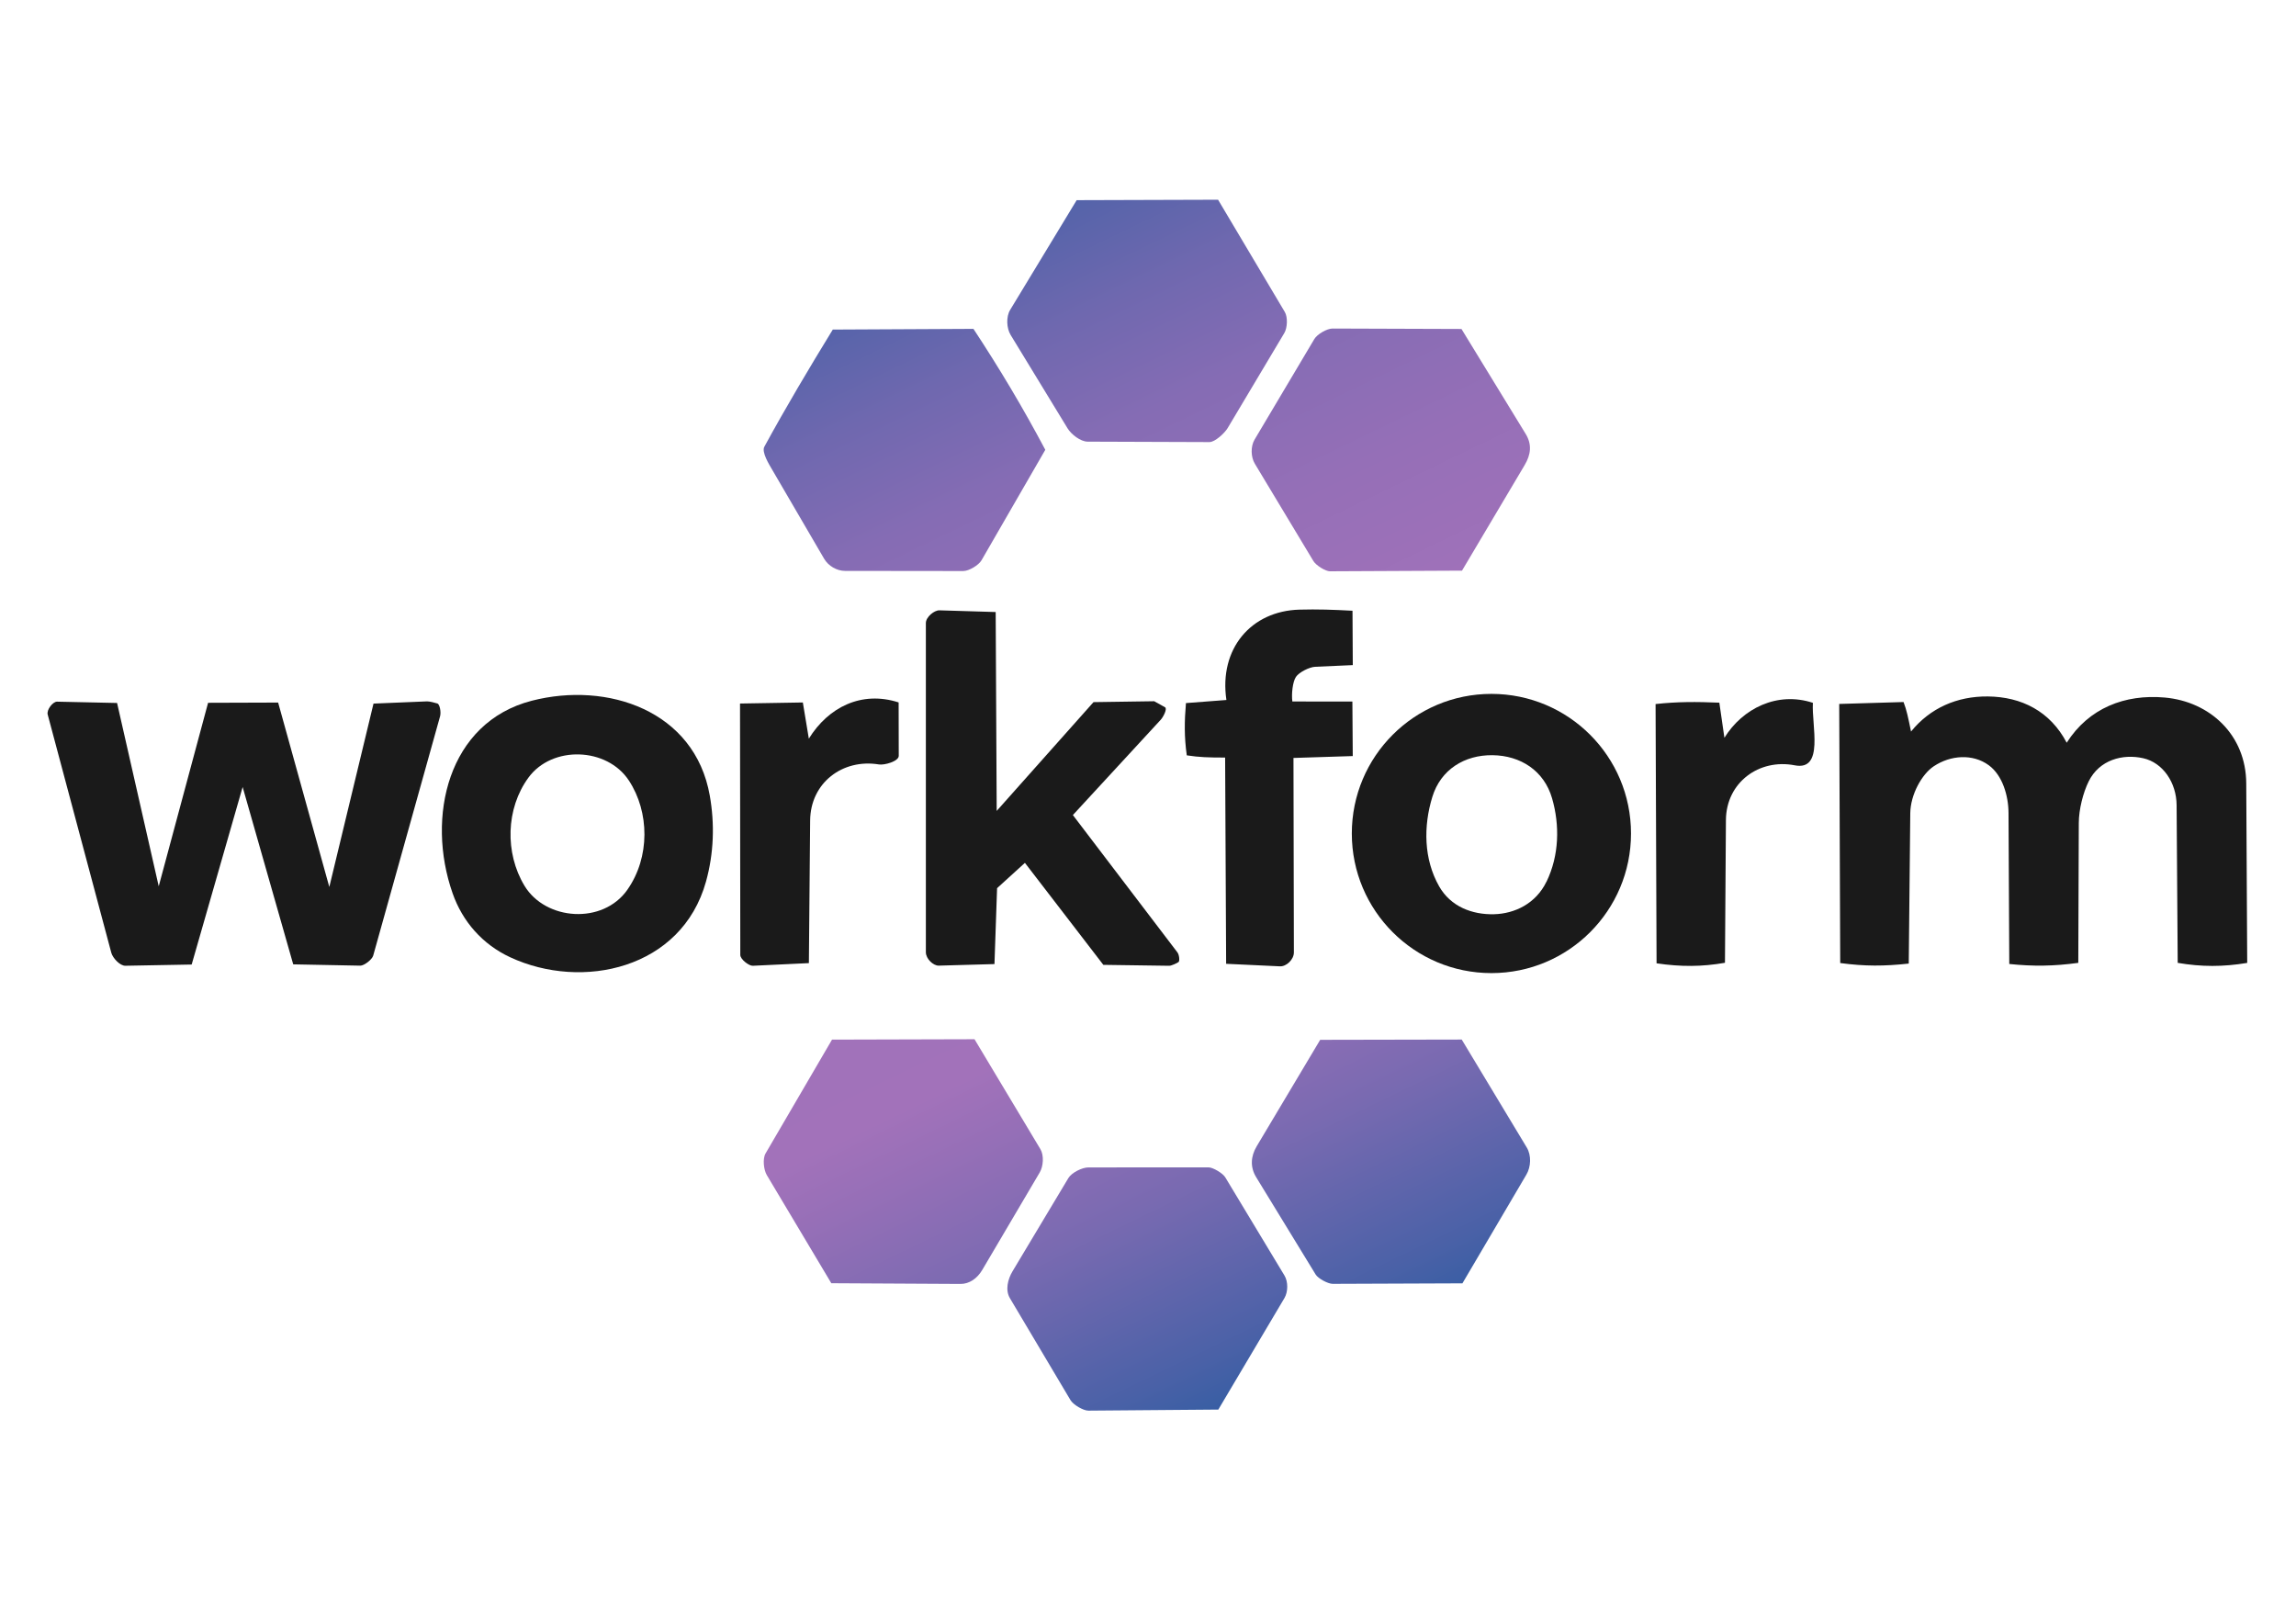
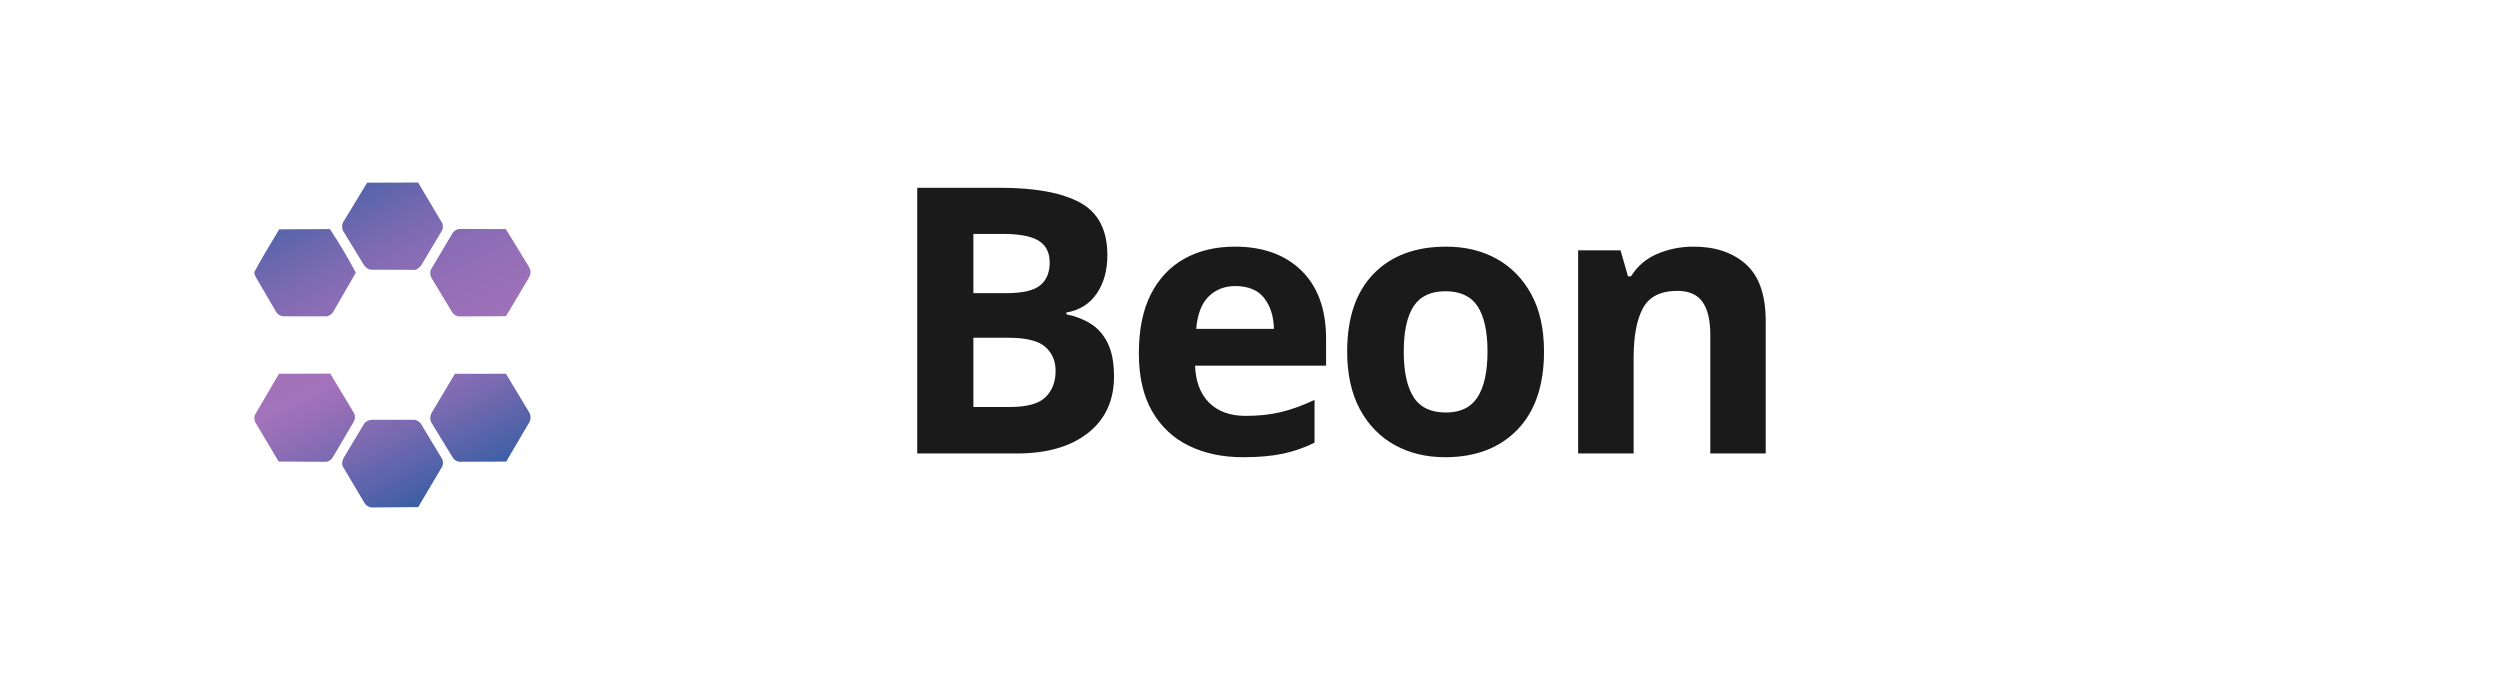
- <svg xmlns="http://www.w3.org/2000/svg" xmlns:xlink="http://www.w3.org/1999/xlink" id="Camada_1" version="1.1" viewBox="0 0 1000 701.33">
+ <svg xmlns="http://www.w3.org/2000/svg" xmlns:xlink="http://www.w3.org/1999/xlink" viewBox="0 0 430 120" role="img" aria-labelledby="brand-title">
  <defs>
    <style>
-       .st0 {
-         fill: url(#Gradiente_sem_nome_5044);
-       }
- 
-       .st1 {
-         fill: url(#Gradiente_sem_nome_5045);
-       }
- 
-       .st2 {
+       .wordmark {
        fill: #1a1a1a;
-       }
- 
-       .st3 {
-         fill: url(#Gradiente_sem_nome_5041);
-       }
- 
-       .st4 {
-         fill: url(#Gradiente_sem_nome_5042);
-       }
- 
-       .st5 {
-         fill: url(#Gradiente_sem_nome_504);
-       }
- 
-       .st6 {
-         fill: url(#Gradiente_sem_nome_5043);
+         font-family: "Nunito Sans", "Avenir Next", "Segoe UI", sans-serif;
+         font-size: 64px;
+         font-weight: 800;
+         letter-spacing: -2px;
      }
    </style>
-     <linearGradient id="Gradiente_sem_nome_504" data-name="Gradiente sem nome 504" x1="691.25" y1="536.31" x2="449.47" y2="36.76" gradientUnits="userSpaceOnUse">
+     <linearGradient id="brand-gradient-a" x1="702.15" y1="617.39" x2="447.24" y2="90.7" gradientUnits="userSpaceOnUse">
      <stop offset="0" stop-color="#2b5ca1" />
      <stop offset=".07" stop-color="#4a61a7" />
      <stop offset=".2" stop-color="#796ab1" />
      <stop offset=".3" stop-color="#966fb7" />
      <stop offset=".35" stop-color="#a272ba" />
      <stop offset=".51" stop-color="#9f71b9" />
      <stop offset=".62" stop-color="#956fb7" />
      <stop offset=".73" stop-color="#856cb4" />
      <stop offset=".82" stop-color="#6f68af" />
      <stop offset=".91" stop-color="#5263a9" />
      <stop offset=".99" stop-color="#2f5ca1" />
      <stop offset="1" stop-color="#2b5ca1" />
    </linearGradient>
-     <linearGradient id="Gradiente_sem_nome_5041" data-name="Gradiente sem nome 504" x1="583.54" y1="588.45" x2="341.76" y2="88.89" xlink:href="#Gradiente_sem_nome_504" />
-     <linearGradient id="Gradiente_sem_nome_5042" data-name="Gradiente sem nome 504" x1="755.47" y1="505.23" x2="513.69" y2="5.68" xlink:href="#Gradiente_sem_nome_504" />
-     <linearGradient id="Gradiente_sem_nome_5043" data-name="Gradiente sem nome 504" x1="469.22" y1="662.44" x2="227.44" y2="162.88" xlink:href="#Gradiente_sem_nome_504" />
-     <linearGradient id="Gradiente_sem_nome_5044" data-name="Gradiente sem nome 504" x1="641.32" y1="579.15" x2="399.54" y2="79.59" xlink:href="#Gradiente_sem_nome_504" />
-     <linearGradient id="Gradiente_sem_nome_5045" data-name="Gradiente sem nome 504" x1="533.87" y1="631.15" x2="292.1" y2="131.59" xlink:href="#Gradiente_sem_nome_504" />
+     <linearGradient id="brand-gradient-b" x1="588.58" y1="672.35" x2="333.68" y2="145.66" xlink:href="#brand-gradient-a" />
+     <linearGradient id="brand-gradient-c" x1="769.85" y1="584.62" x2="514.94" y2="57.93" xlink:href="#brand-gradient-a" />
+     <linearGradient id="brand-gradient-d" x1="468.06" y1="608.38" x2="213.15" y2="81.69" xlink:href="#brand-gradient-a" />
+     <linearGradient id="brand-gradient-e" x1="649.51" y1="520.56" x2="394.6" y2="-6.12" xlink:href="#brand-gradient-a" />
+     <linearGradient id="brand-gradient-f" x1="536.23" y1="575.39" x2="281.32" y2="48.7" xlink:href="#brand-gradient-a" />
  </defs>
-   <g>
-     <g>
-       <path class="st5" d="M526.81,192.53l-53.09-.19c-3.1-.01-7.13-3.14-8.76-5.81l-24.79-40.66c-1.79-2.94-2.03-7.9-.21-10.91l28.97-47.79,61.59-.19,29.07,48.9c1.33,2.24,1.12,6.9-.19,9.11l-24.73,41.48c-1.31,2.19-5.53,6.06-7.86,6.05Z" />
-       <path class="st3" d="M419.6,248.69l-51.56-.06c-3.54,0-7.25-2.12-9.12-5.33l-22.69-38.89c-1.17-2.01-4.62-7.51-3.33-9.86,9.28-17.01,19.35-33.95,29.81-51.02l61.26-.31c11.43,17.35,21.48,34.19,31.3,52.67l-27.77,48.1c-1.24,2.15-5.47,4.69-7.9,4.69Z" />
-       <path class="st4" d="M579.26,248.81c-1.88,0-6.04-2.5-7.24-4.5l-25.49-42.36c-1.79-2.98-1.85-7.57-.11-10.51l26.02-43.78c1.26-2.12,5.51-4.59,7.94-4.58l56.15.19,27.98,45.73c2.82,4.6,2.21,9.05-.45,13.53l-27.3,45.99-57.5.28Z" />
-     </g>
-     <g>
-       <path class="st6" d="M427.82,553.05c-2.21,3.75-5.65,6.13-9.48,6.11l-56.27-.31-28.09-47.08c-1.38-2.31-1.89-7.15-.55-9.44l28.95-49.57,62.06-.17,28.69,47.86c1.64,2.74,1.28,7.51-.28,10.14l-25.03,42.46Z" />
-       <path class="st0" d="M636.96,558.9l-56.52.22c-2.08,0-6.35-2.32-7.41-4.05l-25.91-42.38c-2.66-4.35-2.43-9.04.22-13.48l27.65-46.36,61.65-.12,28.33,47.02c2.06,3.42,1.83,8.41-.15,11.77l-27.87,47.37Z" />
-       <path class="st1" d="M530.63,613.88l-56.57.46c-2.21.02-6.58-2.51-7.83-4.6l-26.36-44.35c-2.12-3.56-.94-8.29,1.14-11.76l24.3-40.56c1.44-2.4,6-4.65,8.72-4.65l52.3-.03c2,0,6.29,2.61,7.31,4.32l25.8,42.79c1.63,2.7,1.59,7.1-.02,9.82l-28.79,48.56Z" />
-     </g>
+   <g transform="translate(0 12) scale(0.135)">
+     <path fill="url(#brand-gradient-a)" d="M528.77,254.93l-55.98-.2c-3.27-.01-7.52-3.31-9.24-6.12l-26.13-42.87c-1.89-3.1-2.14-8.32-.22-11.5l30.54-50.38,64.94-.2,30.65,51.56c1.4,2.36,1.18,7.27-.2,9.6l-26.08,43.73c-1.38,2.31-5.83,6.39-8.29,6.38Z" />
+     <path fill="url(#brand-gradient-b)" d="M415.75,314.15l-54.36-.06c-3.73,0-7.64-2.23-9.62-5.62l-23.92-41c-1.24-2.12-4.87-7.92-3.51-10.39,9.79-17.94,20.4-35.79,31.43-53.79l64.58-.32c12.05,18.29,22.65,36.04,33,55.53l-29.28,50.72c-1.31,2.27-5.76,4.94-8.33,4.94Z" />
+     <path fill="url(#brand-gradient-c)" d="M584.08,314.26c-1.98,0-6.36-2.64-7.63-4.74l-26.87-44.66c-1.89-3.14-1.95-7.98-.11-11.08l27.43-46.16c1.33-2.24,5.81-4.83,8.37-4.83l59.2.2,29.5,48.22c2.97,4.85,2.33,9.54-.47,14.27l-28.79,48.49-60.63.29Z" />
+     <path fill="url(#brand-gradient-d)" d="M424.41,493.05c-2.33,3.96-5.96,6.46-10,6.44l-59.33-.33-29.61-49.63c-1.45-2.43-2-7.53-.58-9.95l30.53-52.27,65.43-.18,30.25,50.46c1.73,2.89,1.35,7.91-.29,10.69l-26.39,44.77Z" />
+     <path fill="url(#brand-gradient-e)" d="M644.91,499.22l-59.59.23c-2.19,0-6.7-2.44-7.81-4.27l-27.32-44.68c-2.81-4.59-2.57-9.54.23-14.22l29.16-48.88,65-.12,29.87,49.58c2.17,3.6,1.93,8.87-.15,12.41l-29.38,49.95Z" />
+     <path fill="url(#brand-gradient-f)" d="M532.81,557.18l-59.65.49c-2.33.02-6.94-2.64-8.25-4.85l-27.8-46.76c-2.23-3.76-.99-8.74,1.2-12.39l25.62-42.77c1.52-2.53,6.33-4.9,9.19-4.9l55.14-.03c2.11,0,6.63,2.75,7.71,4.55l27.2,45.11c1.72,2.85,1.67,7.49-.03,10.35l-30.35,51.19Z" />
  </g>
-   <g>
-     <path class="st2" d="M905.18,419.33c-10.64,1.45-19.51,1.58-30.06.49l-.33-65.79c-.04-7.56-2.65-16.4-8.58-20.75-6.96-5.11-16.65-4.46-24,.45-5.17,3.45-10.13,12.32-10.21,20.47l-.66,65.44c-10.64,1.17-19.14,1.21-29.85-.23l-.44-112.84,28.02-.83c1.35,3.49,2.03,6.84,3.26,12.85,8.25-10.18,19.98-15.42,33.5-15.28,14.64.16,27.11,6.45,34.3,20.15,9.63-15.11,25.37-21.22,42.69-19.68,19.73,1.76,35.4,16.3,35.51,37.37l.42,78.2c-10.53,1.75-19.89,1.76-30.27-.02l-.48-68.72c-.07-9.74-5.94-18.46-14.56-20.4-8.98-2.02-19.11.73-23.73,10.08-2.45,4.96-4.28,12.21-4.31,18.07l-.22,60.96Z" />
-     <path class="st2" d="M191.67,311.96l-29.13,104.23c-.48,1.7-3.94,4.39-5.64,4.36l-29.19-.57-22.03-77.24-22.2,77.32-28.89.53c-2.36.04-5.5-3.38-6.11-5.65l-27.7-103.73c-.57-2.12,2.27-5.67,4.07-5.63l26.14.57,18.14,79.83,21.5-79.91,30.51-.1,22.29,80.31,19.25-79.86,23.33-.97c1.03-.04,3.68.67,4.48.92,1.06.34,1.68,3.78,1.18,5.59Z" />
-     <path class="st2" d="M509.21,420.6l-28.66-.4-34.16-44.42-12.12,11.02-1.14,33.06-24.27.68c-2.32.07-5.61-2.91-5.61-5.87v-143.31c0-2.7,3.72-5.63,5.9-5.56l24.51.74.44,86.62,42.17-47.38,26.44-.39,4.71,2.63c1.09.61-.74,4.21-1.87,5.43l-38.27,41.51,45.54,59.82c.79,1.04,1.08,3.74.47,4.2s-3.11,1.64-4.07,1.62Z" />
-     <path class="st2" d="M710.37,362.99c0,33.58-27.22,60.8-60.8,60.8s-60.8-27.22-60.8-60.8,27.22-60.8,60.8-60.8,60.8,27.22,60.8,60.8ZM673.58,383.97c5.56-11.51,5.77-24.65,2.43-36.24-3.47-12.07-13.73-18.69-25.94-18.84-12.19-.15-22.55,6.24-26.21,18.1-3.97,12.85-3.78,27.18,2.93,39,5.04,8.87,14.44,12.41,23.95,12.16,8.91-.23,18.17-4.57,22.82-14.19Z" />
-     <path class="st2" d="M307.5,383.89c-10.58,38.15-53.96,47.59-85.32,32.99-12.02-5.6-20.74-15.51-25.06-27.87-11.62-33.16-2.08-74.42,34.5-83.84,32.94-8.48,70.97,4.27,77.51,41.28,2.2,12.42,1.78,25.13-1.63,37.44ZM273.26,387.47c9.93-14.16,9.63-33.85.67-47.51-9.58-14.6-33.48-15.36-43.76-1.32-9.89,13.49-10.32,32.87-1.75,47.09,9.16,15.2,34.12,17.04,44.84,1.75Z" />
-     <path class="st2" d="M563.36,330.11l.18,84.67c0,3.1-3.27,6.2-6.08,6.06l-23.43-1.1-.44-89.82c-7.29,0-11.28-.13-16.7-.96-1.14-8.12-1.03-14.87-.36-22.76l17.62-1.35c-3.31-22.3,10.74-38.8,31.84-39.35,7.91-.21,14.52.02,23.08.48l.12,23.68-16.39.73c-2.51.11-7.02,2.39-8.36,4.39-1.46,2.18-2,7.52-1.57,10.72l26.15.03.16,23.74-25.82.82Z" />
-     <path class="st2" d="M751.28,419.3c-10.12,1.76-19.21,1.78-29.78.23l-.43-112.91c9.41-1.04,17.72-1.03,27.77-.6l2.21,15.29c7.85-12.73,23-20.35,38.54-15.22-.63,9.76,5.03,29.73-7.9,27.21-15.51-3.02-29.87,7.44-29.98,23.87l-.42,62.12Z" />
-     <path class="st2" d="M352.31,419.44l-24.46,1.16c-1.59.08-5.42-2.78-5.42-4.72l-.12-109.49,27.36-.46,2.61,15.76c8.5-13.75,23.02-20.98,39.11-15.78l.05,23.26c0,2.4-6.26,4.14-8.62,3.75-15.84-2.6-29.82,7.99-29.97,24.39l-.55,62.12Z" />
-   </g>
+   <text class="wordmark" x="152" y="78">Beon</text>
</svg>
